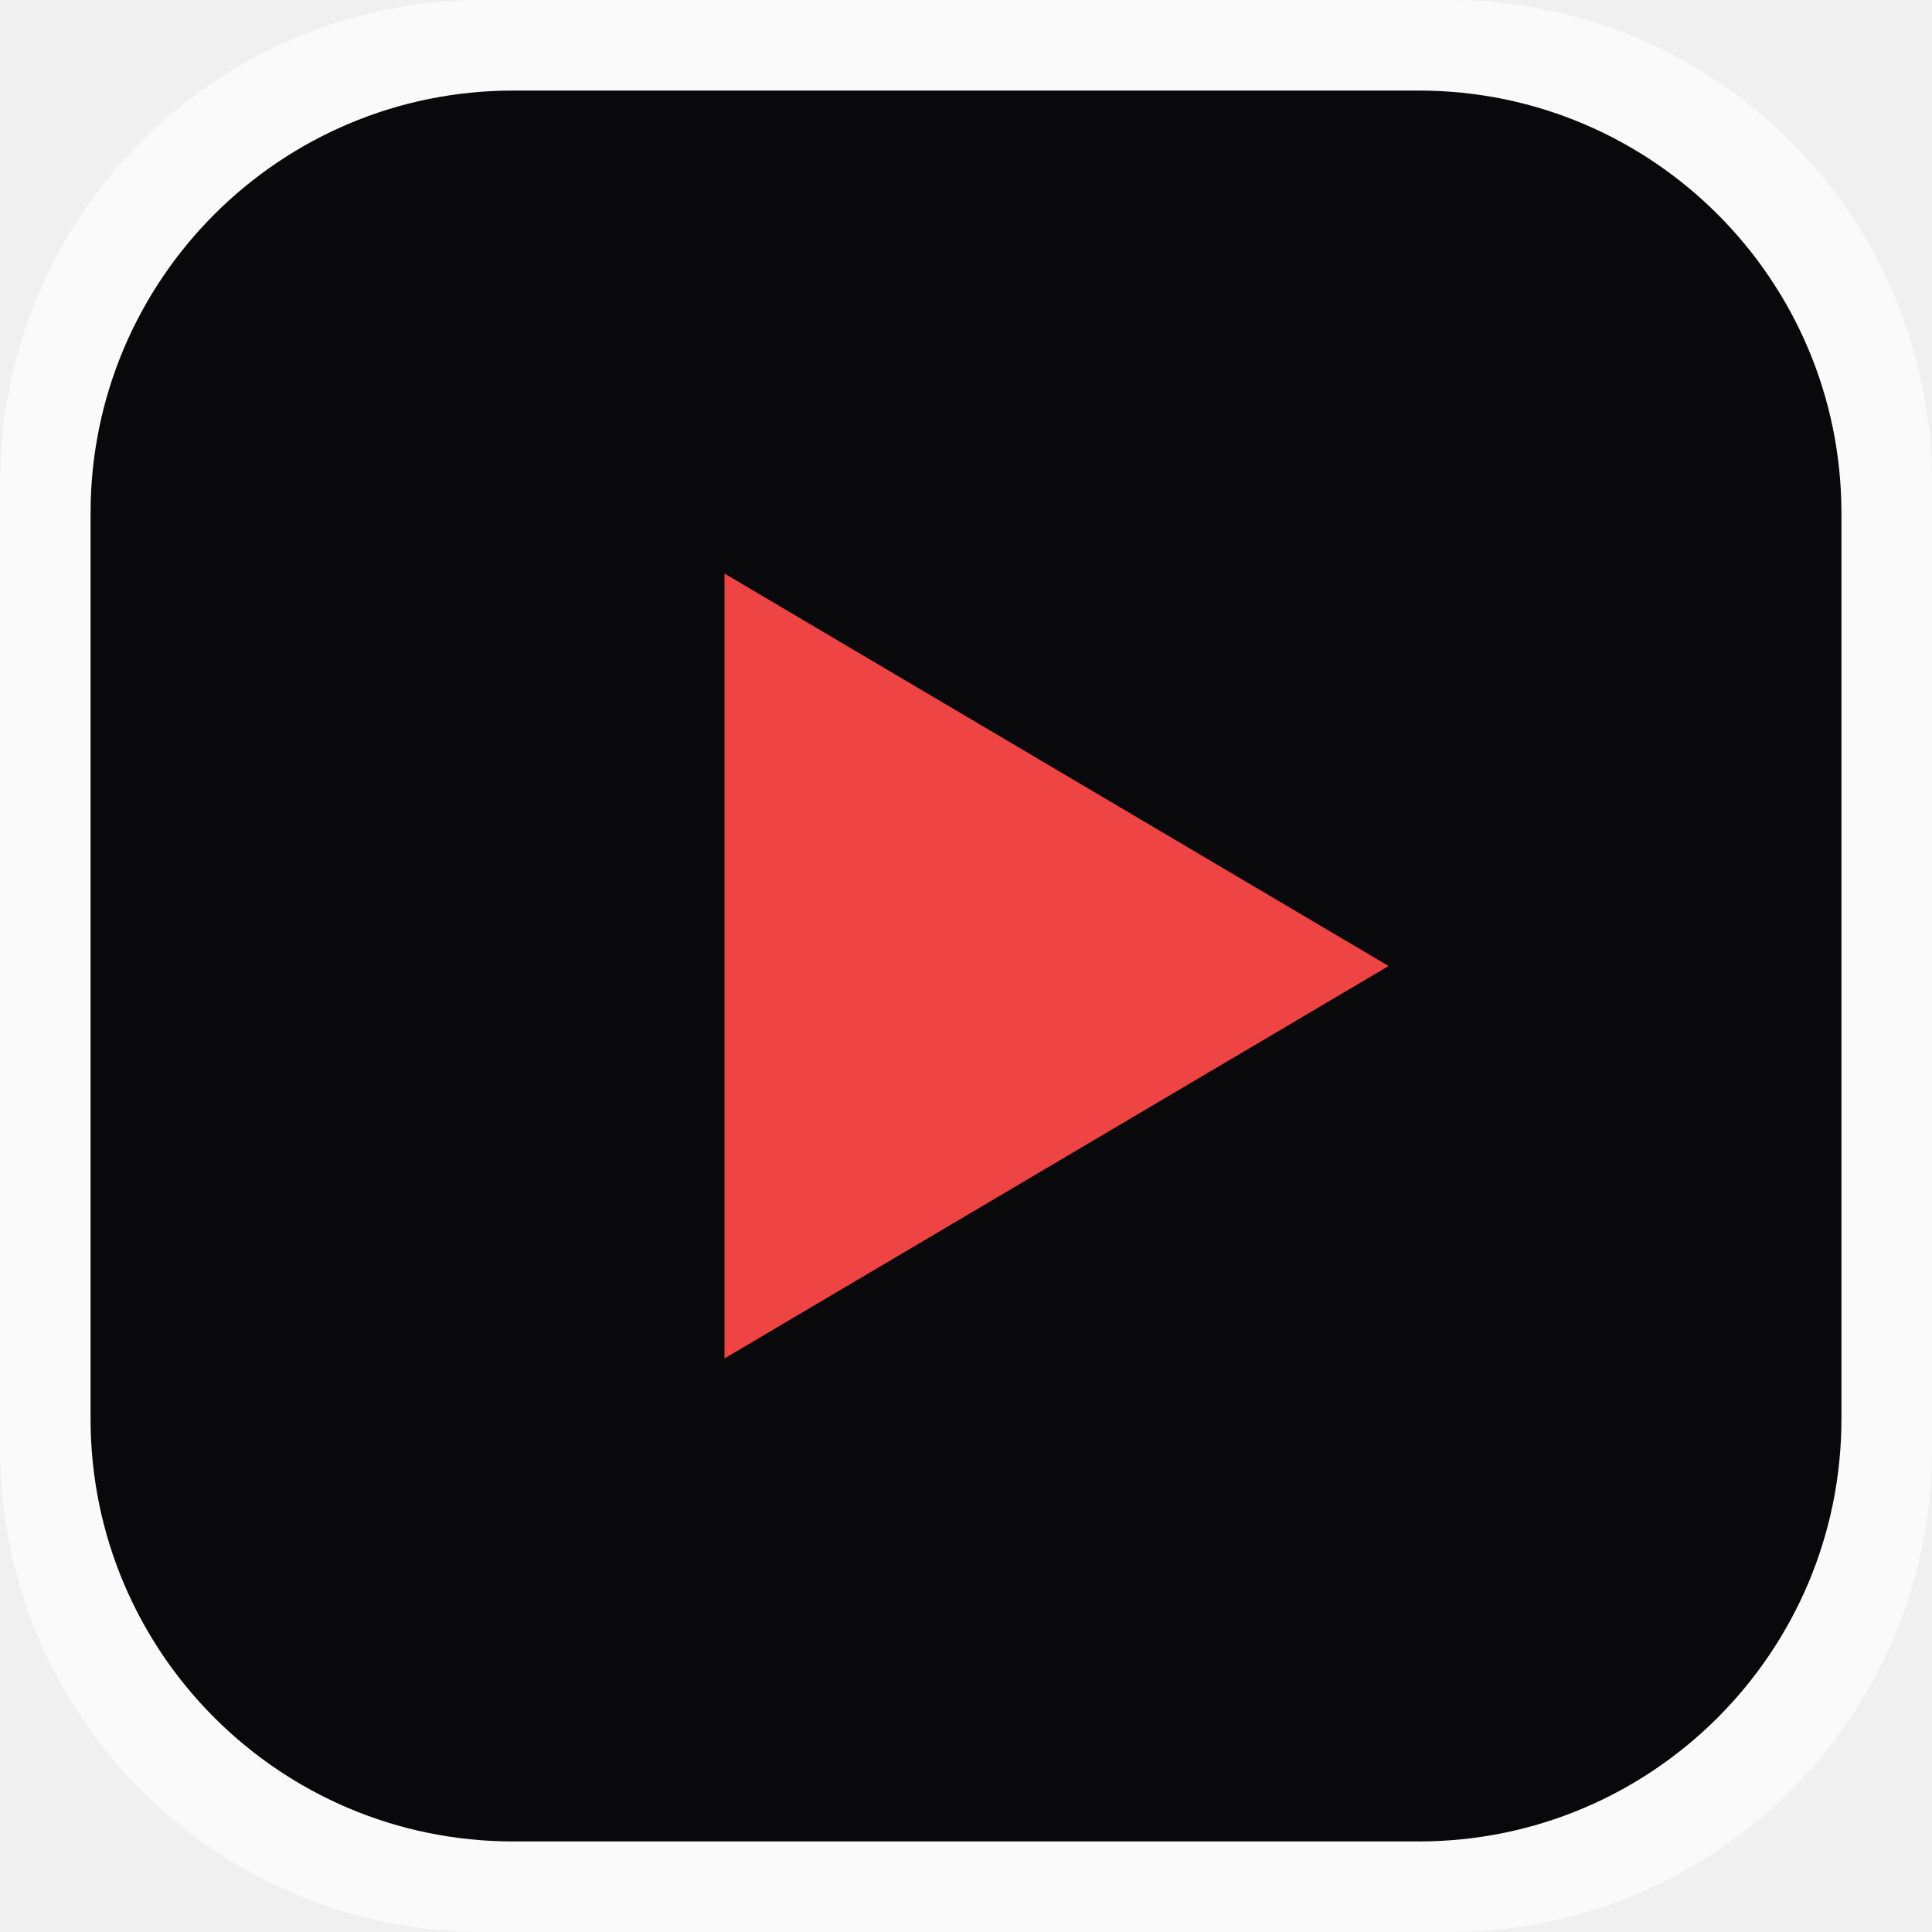
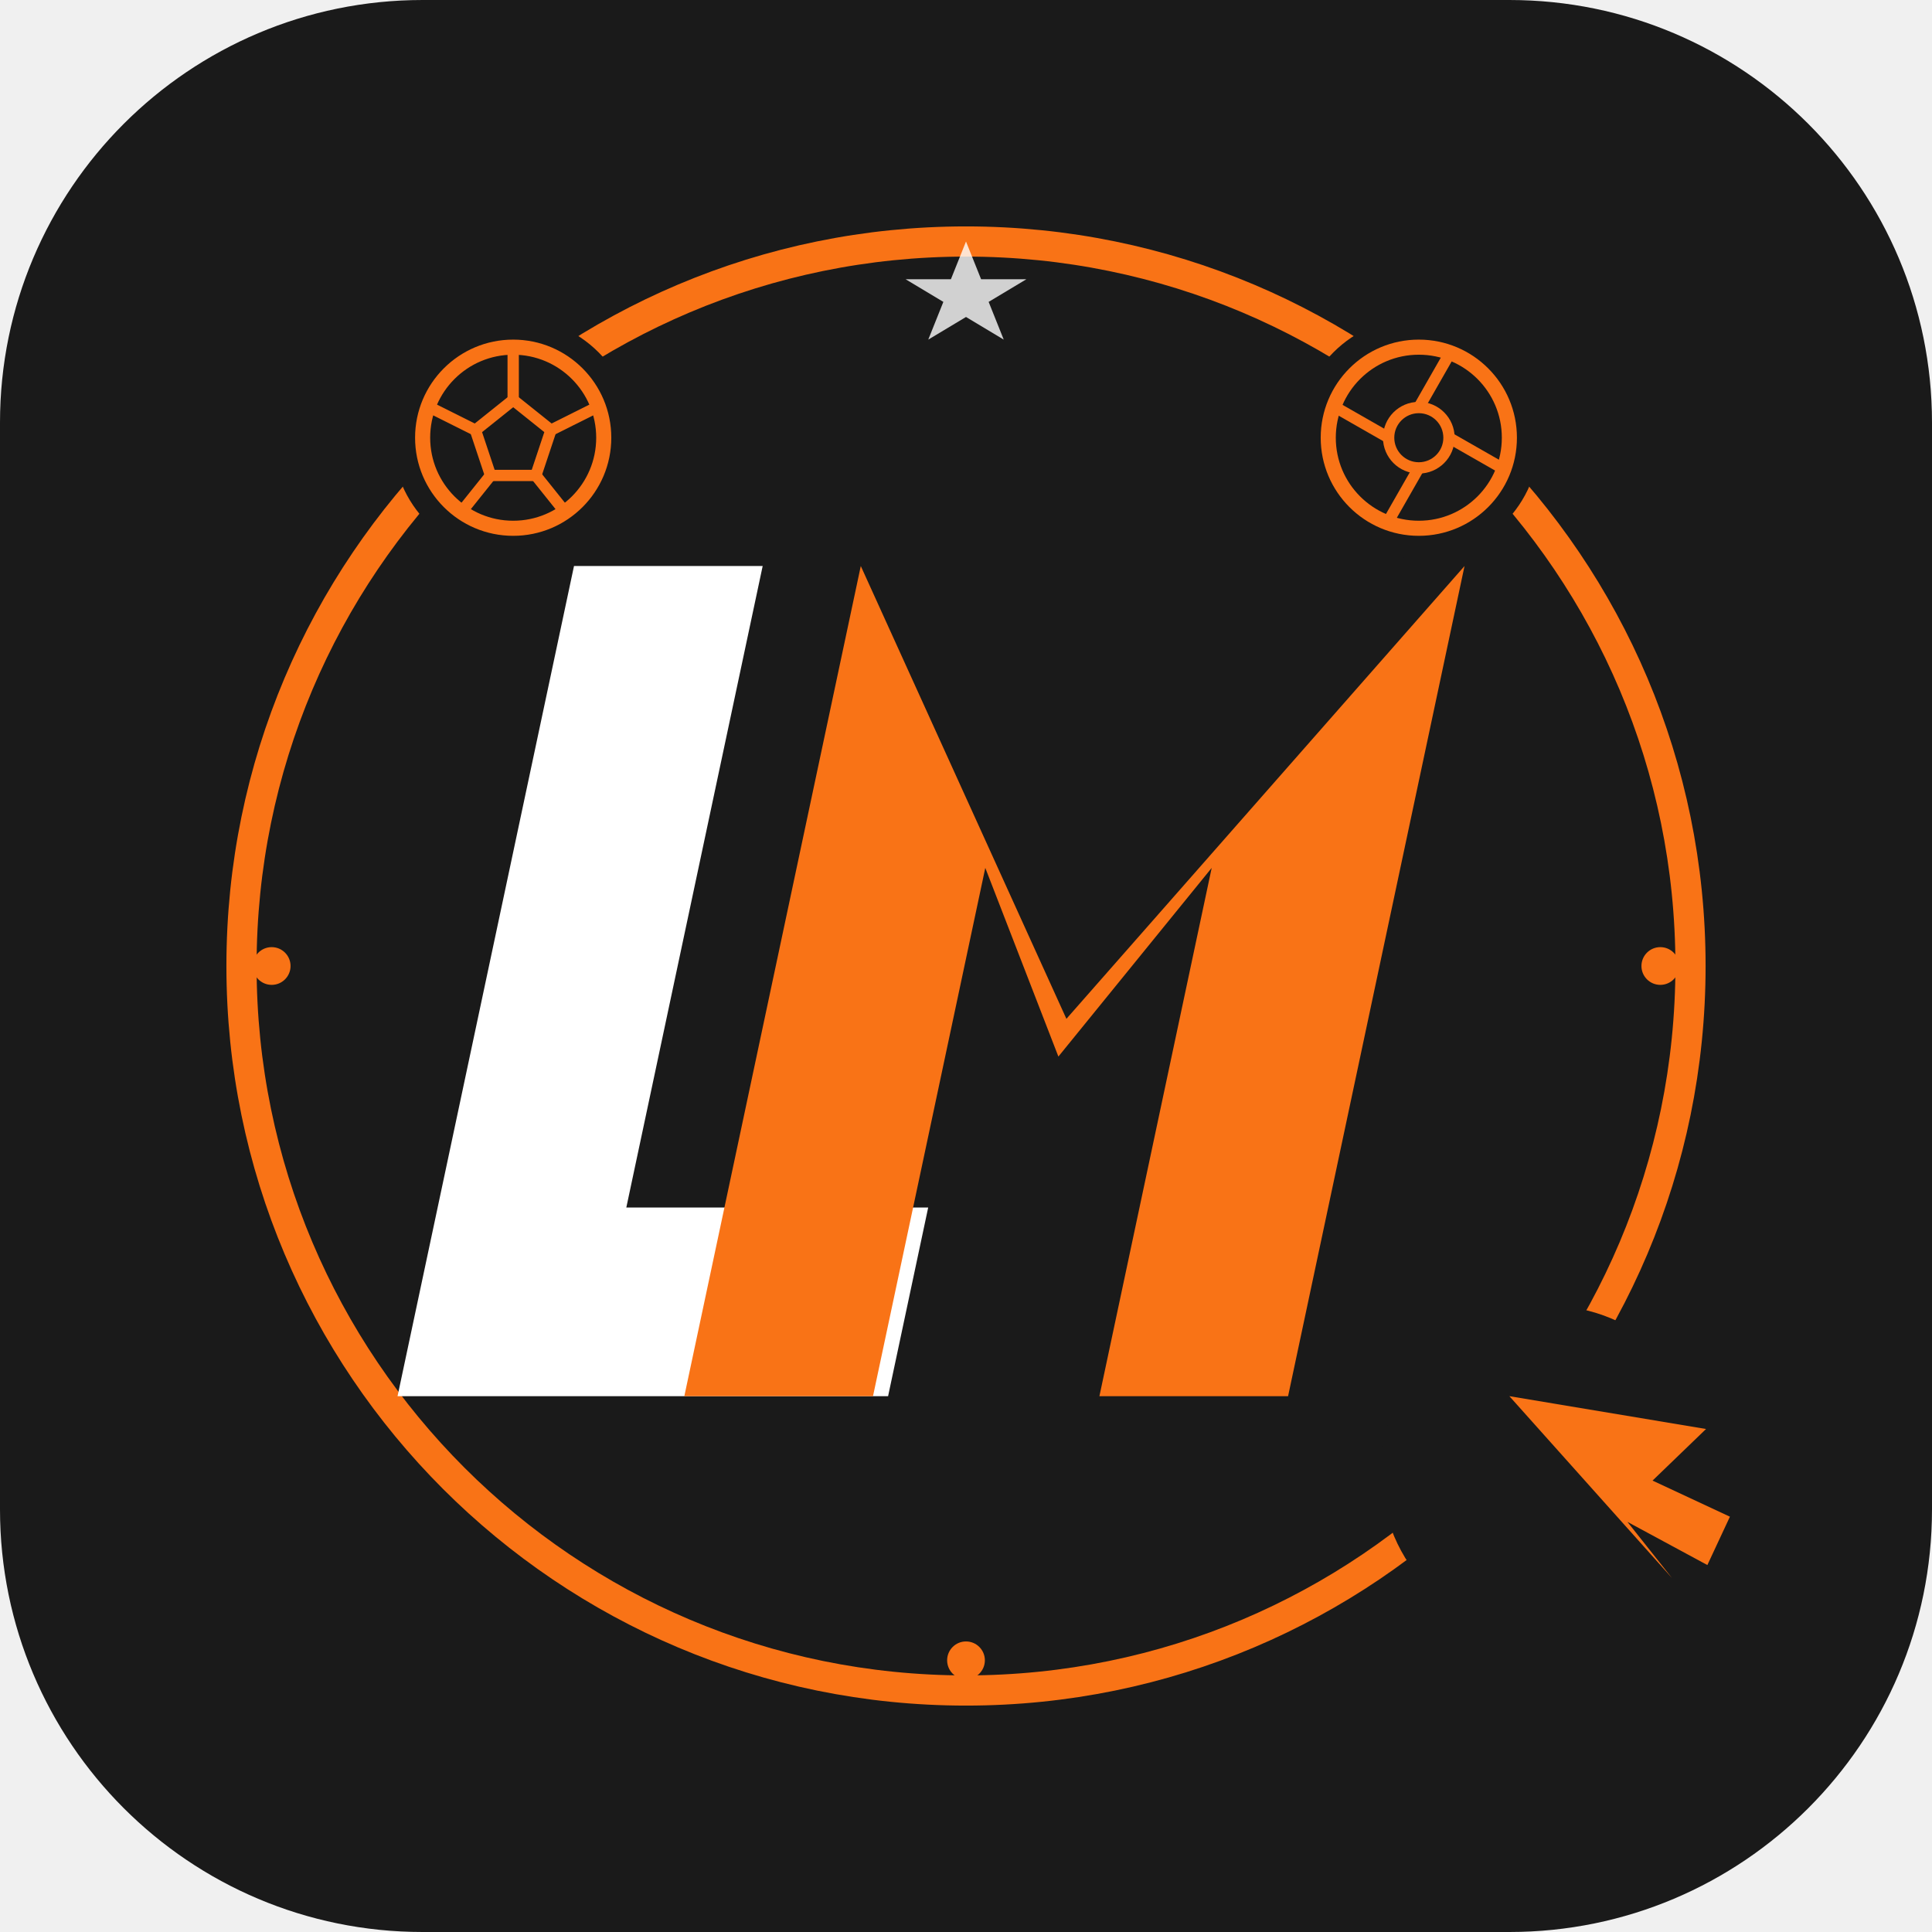
- <svg xmlns="http://www.w3.org/2000/svg" viewBox="0 0 32 32">
-   <rect width="32" height="32" rx="8" fill="#fafafa" />
-   <rect x="1.5" y="1.5" width="29" height="29" rx="7" fill="#09090b" />
-   <path d="M12 9.5v13l11-6.5z" fill="#ef4444" />
+ <svg xmlns="http://www.w3.org/2000/svg" viewBox="0 0 256 256" width="100%" height="100%">
+   <rect width="256" height="256" rx="56" fill="#1a1a1a" />
+   <circle cx="128" cy="128" r="96" fill="none" stroke="#f97316" stroke-width="4" />
+   <circle cx="68" cy="58" r="16" fill="#1a1a1a" />
+   <circle cx="188" cy="58" r="16" fill="#1a1a1a" />
+   <circle cx="205" cy="195" r="22" fill="#1a1a1a" />
+   <g transform="translate(68, 58)">
+     <circle cx="0" cy="0" r="12" fill="#1a1a1a" stroke="#f97316" stroke-width="2" />
+     <polygon points="0,-5 5,-1 3,5 -3,5 -5,-1" fill="none" stroke="#f97316" stroke-width="1.5" />
+     <line x1="0" y1="-5" x2="0" y2="-12" stroke="#f97316" stroke-width="1.5" />
+     <line x1="5" y1="-1" x2="11" y2="-4" stroke="#f97316" stroke-width="1.5" />
+     <line x1="3" y1="5" x2="7" y2="10" stroke="#f97316" stroke-width="1.5" />
+     <line x1="-3" y1="5" x2="-7" y2="10" stroke="#f97316" stroke-width="1.5" />
+     <line x1="-5" y1="-1" x2="-11" y2="-4" stroke="#f97316" stroke-width="1.5" />
+   </g>
+   <g transform="translate(188, 58)">
+     <circle cx="0" cy="0" r="12" fill="#1a1a1a" stroke="#f97316" stroke-width="2" />
+     <circle cx="0" cy="0" r="4" fill="none" stroke="#f97316" stroke-width="1.5" />
+     <line x1="4" y1="0" x2="11" y2="4" stroke="#f97316" stroke-width="1.5" />
+     <line x1="-4" y1="0" x2="-11" y2="-4" stroke="#f97316" stroke-width="1.5" />
+     <line x1="0" y1="4" x2="-4" y2="11" stroke="#f97316" stroke-width="1.5" />
+     <line x1="0" y1="-4" x2="4" y2="-11" stroke="#f97316" stroke-width="1.5" />
+   </g>
+   <g transform="translate(200, 185) rotate(-20)">
+     <polygon points="0,0 12,30 9,21 17,30 22,25 14,17 23,13" fill="#f97316" />
+   </g>
+   <polygon points="128,32 130,37 136,37 131,40 133,45 128,42 123,45 125,40 120,37 126,37" fill="#ffffff" opacity="0.8" />
+   <circle cx="36" cy="128" r="2.5" fill="#f97316" />
+   <circle cx="220" cy="128" r="2.5" fill="#f97316" />
+   <circle cx="128" cy="220" r="2.5" fill="#f97316" />
+   <g transform="translate(32, 0) skewX(-12)">
+     <path d="M 60 75 L 60 185 L 125 185 L 125 160 L 85 160 L 85 75 Z" fill="#ffffff" />
+     <path d="M 98 185 L 98 75 L 138 135 L 178 75 L 178 185 L 153 185 L 153 115 L 138 140 L 123 115 L 123 185 Z" fill="#f97316" />
+   </g>
</svg>
